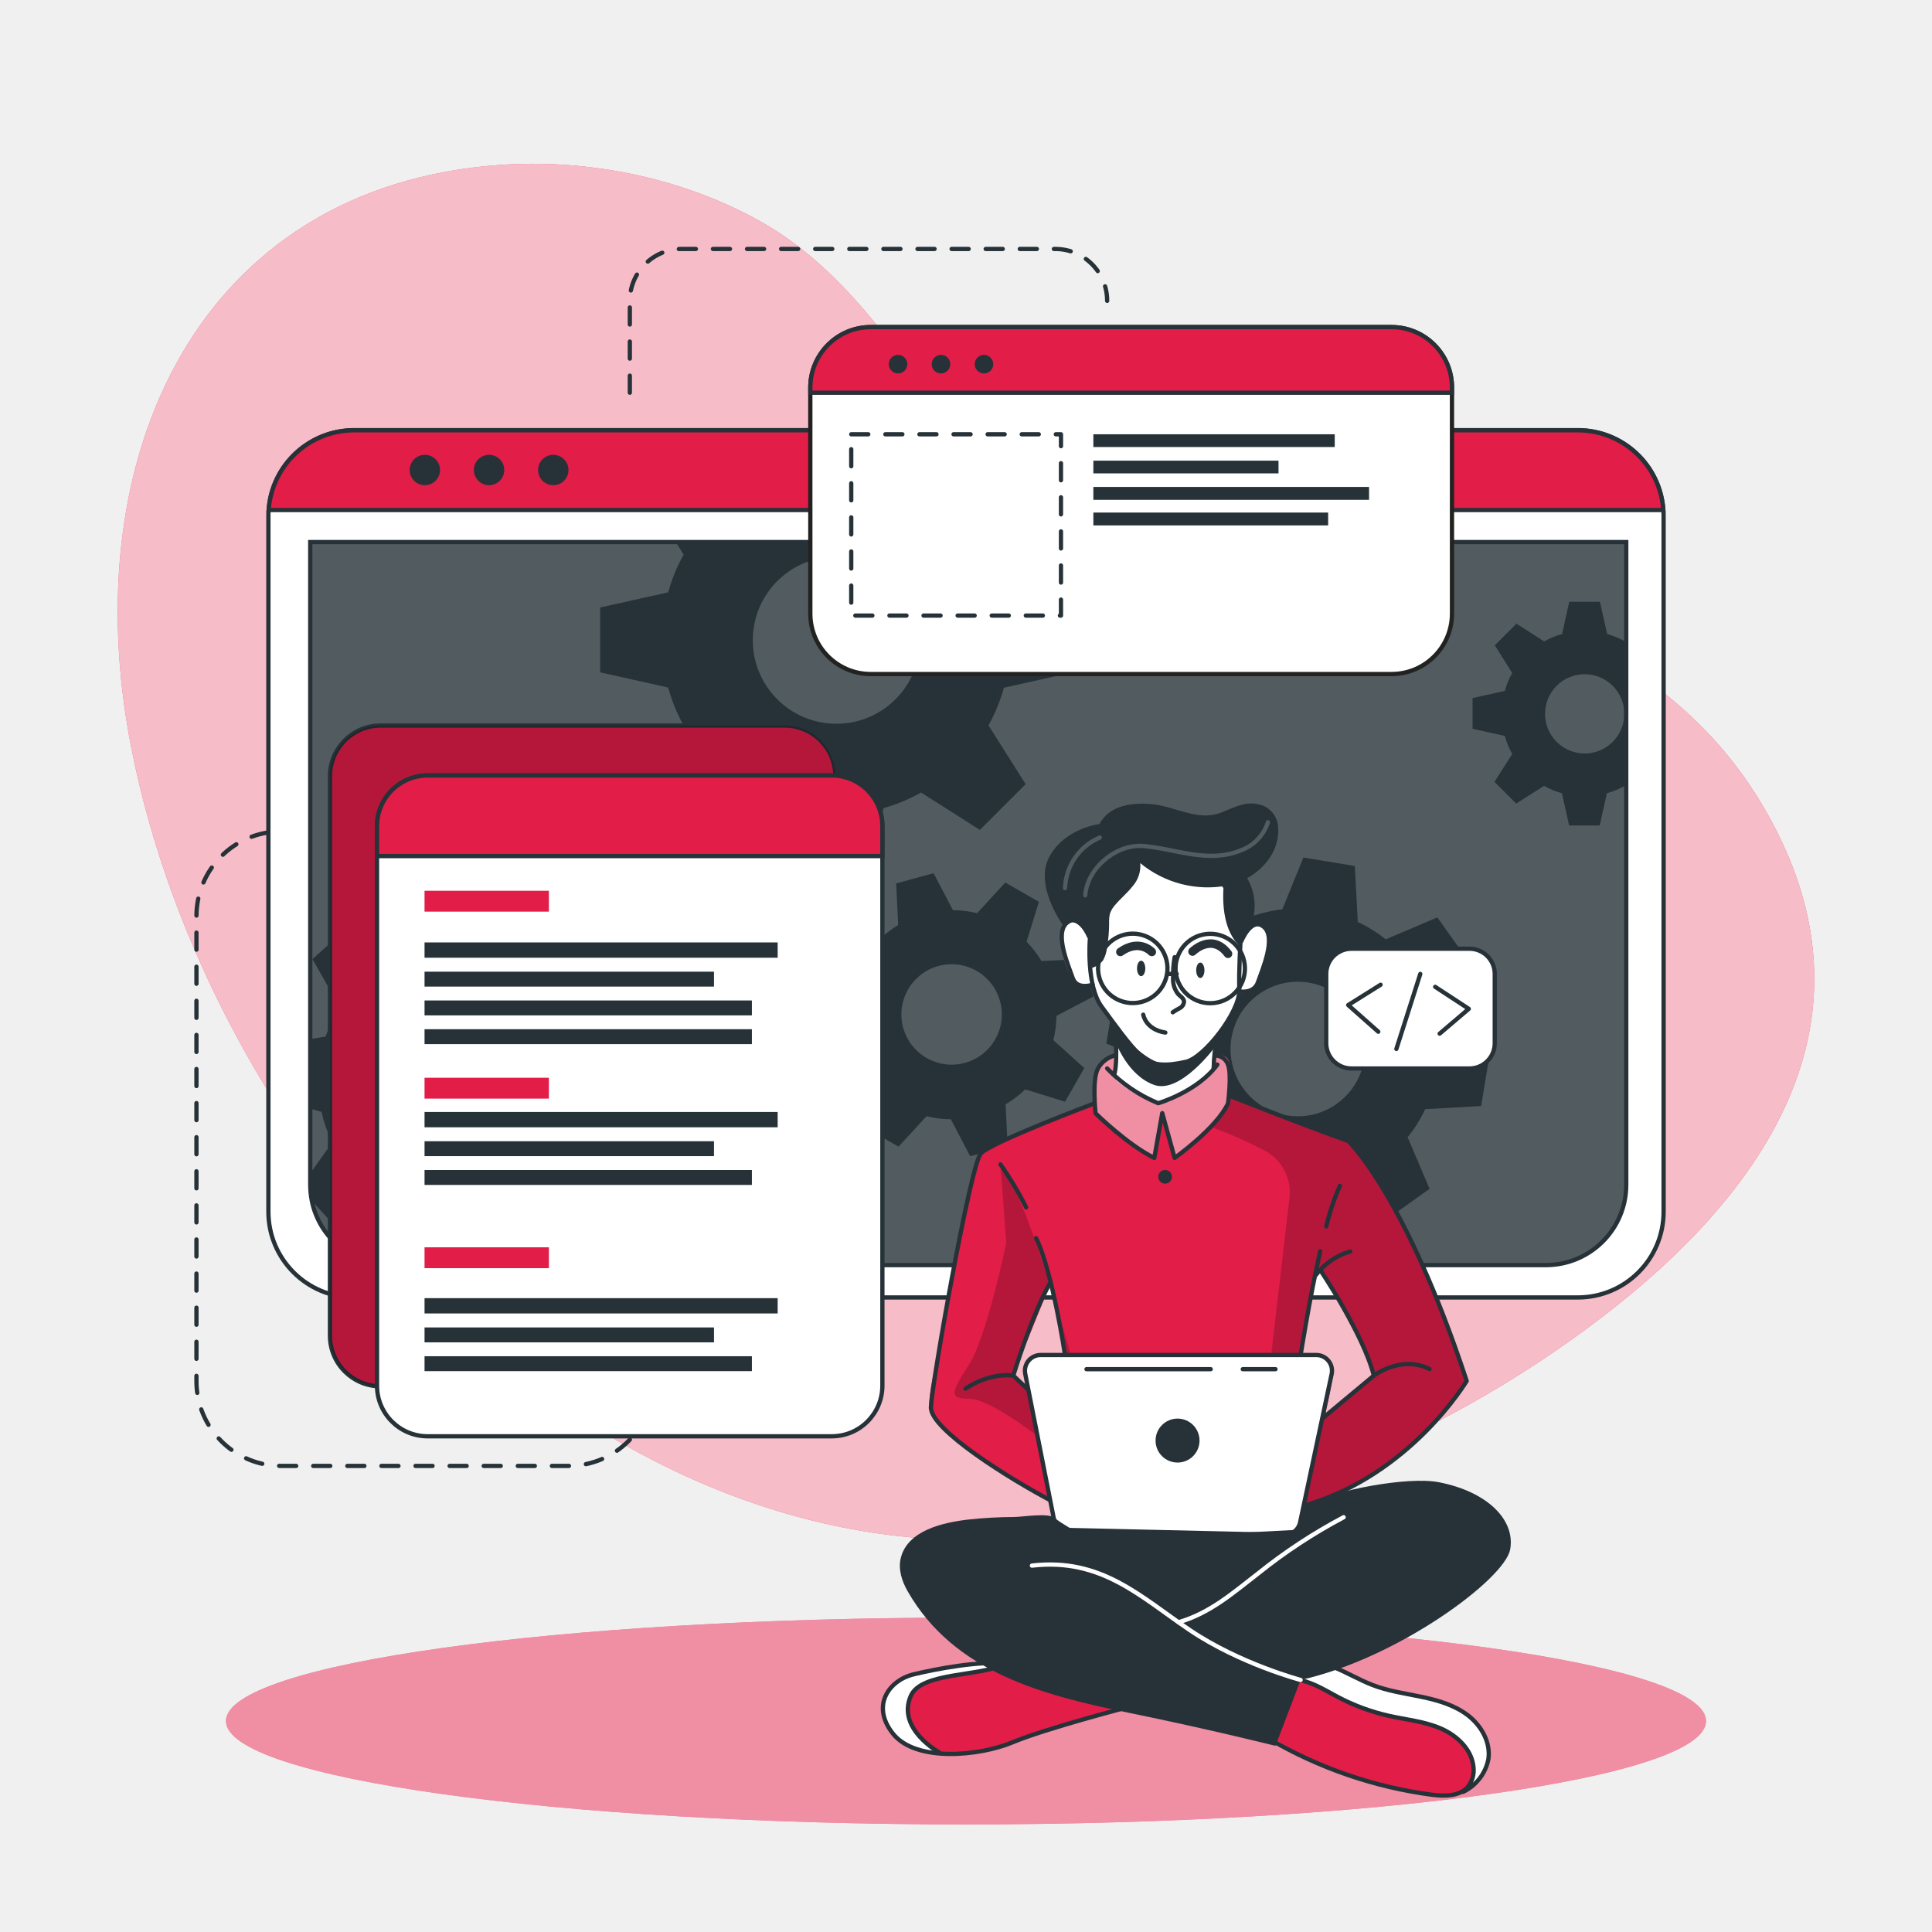
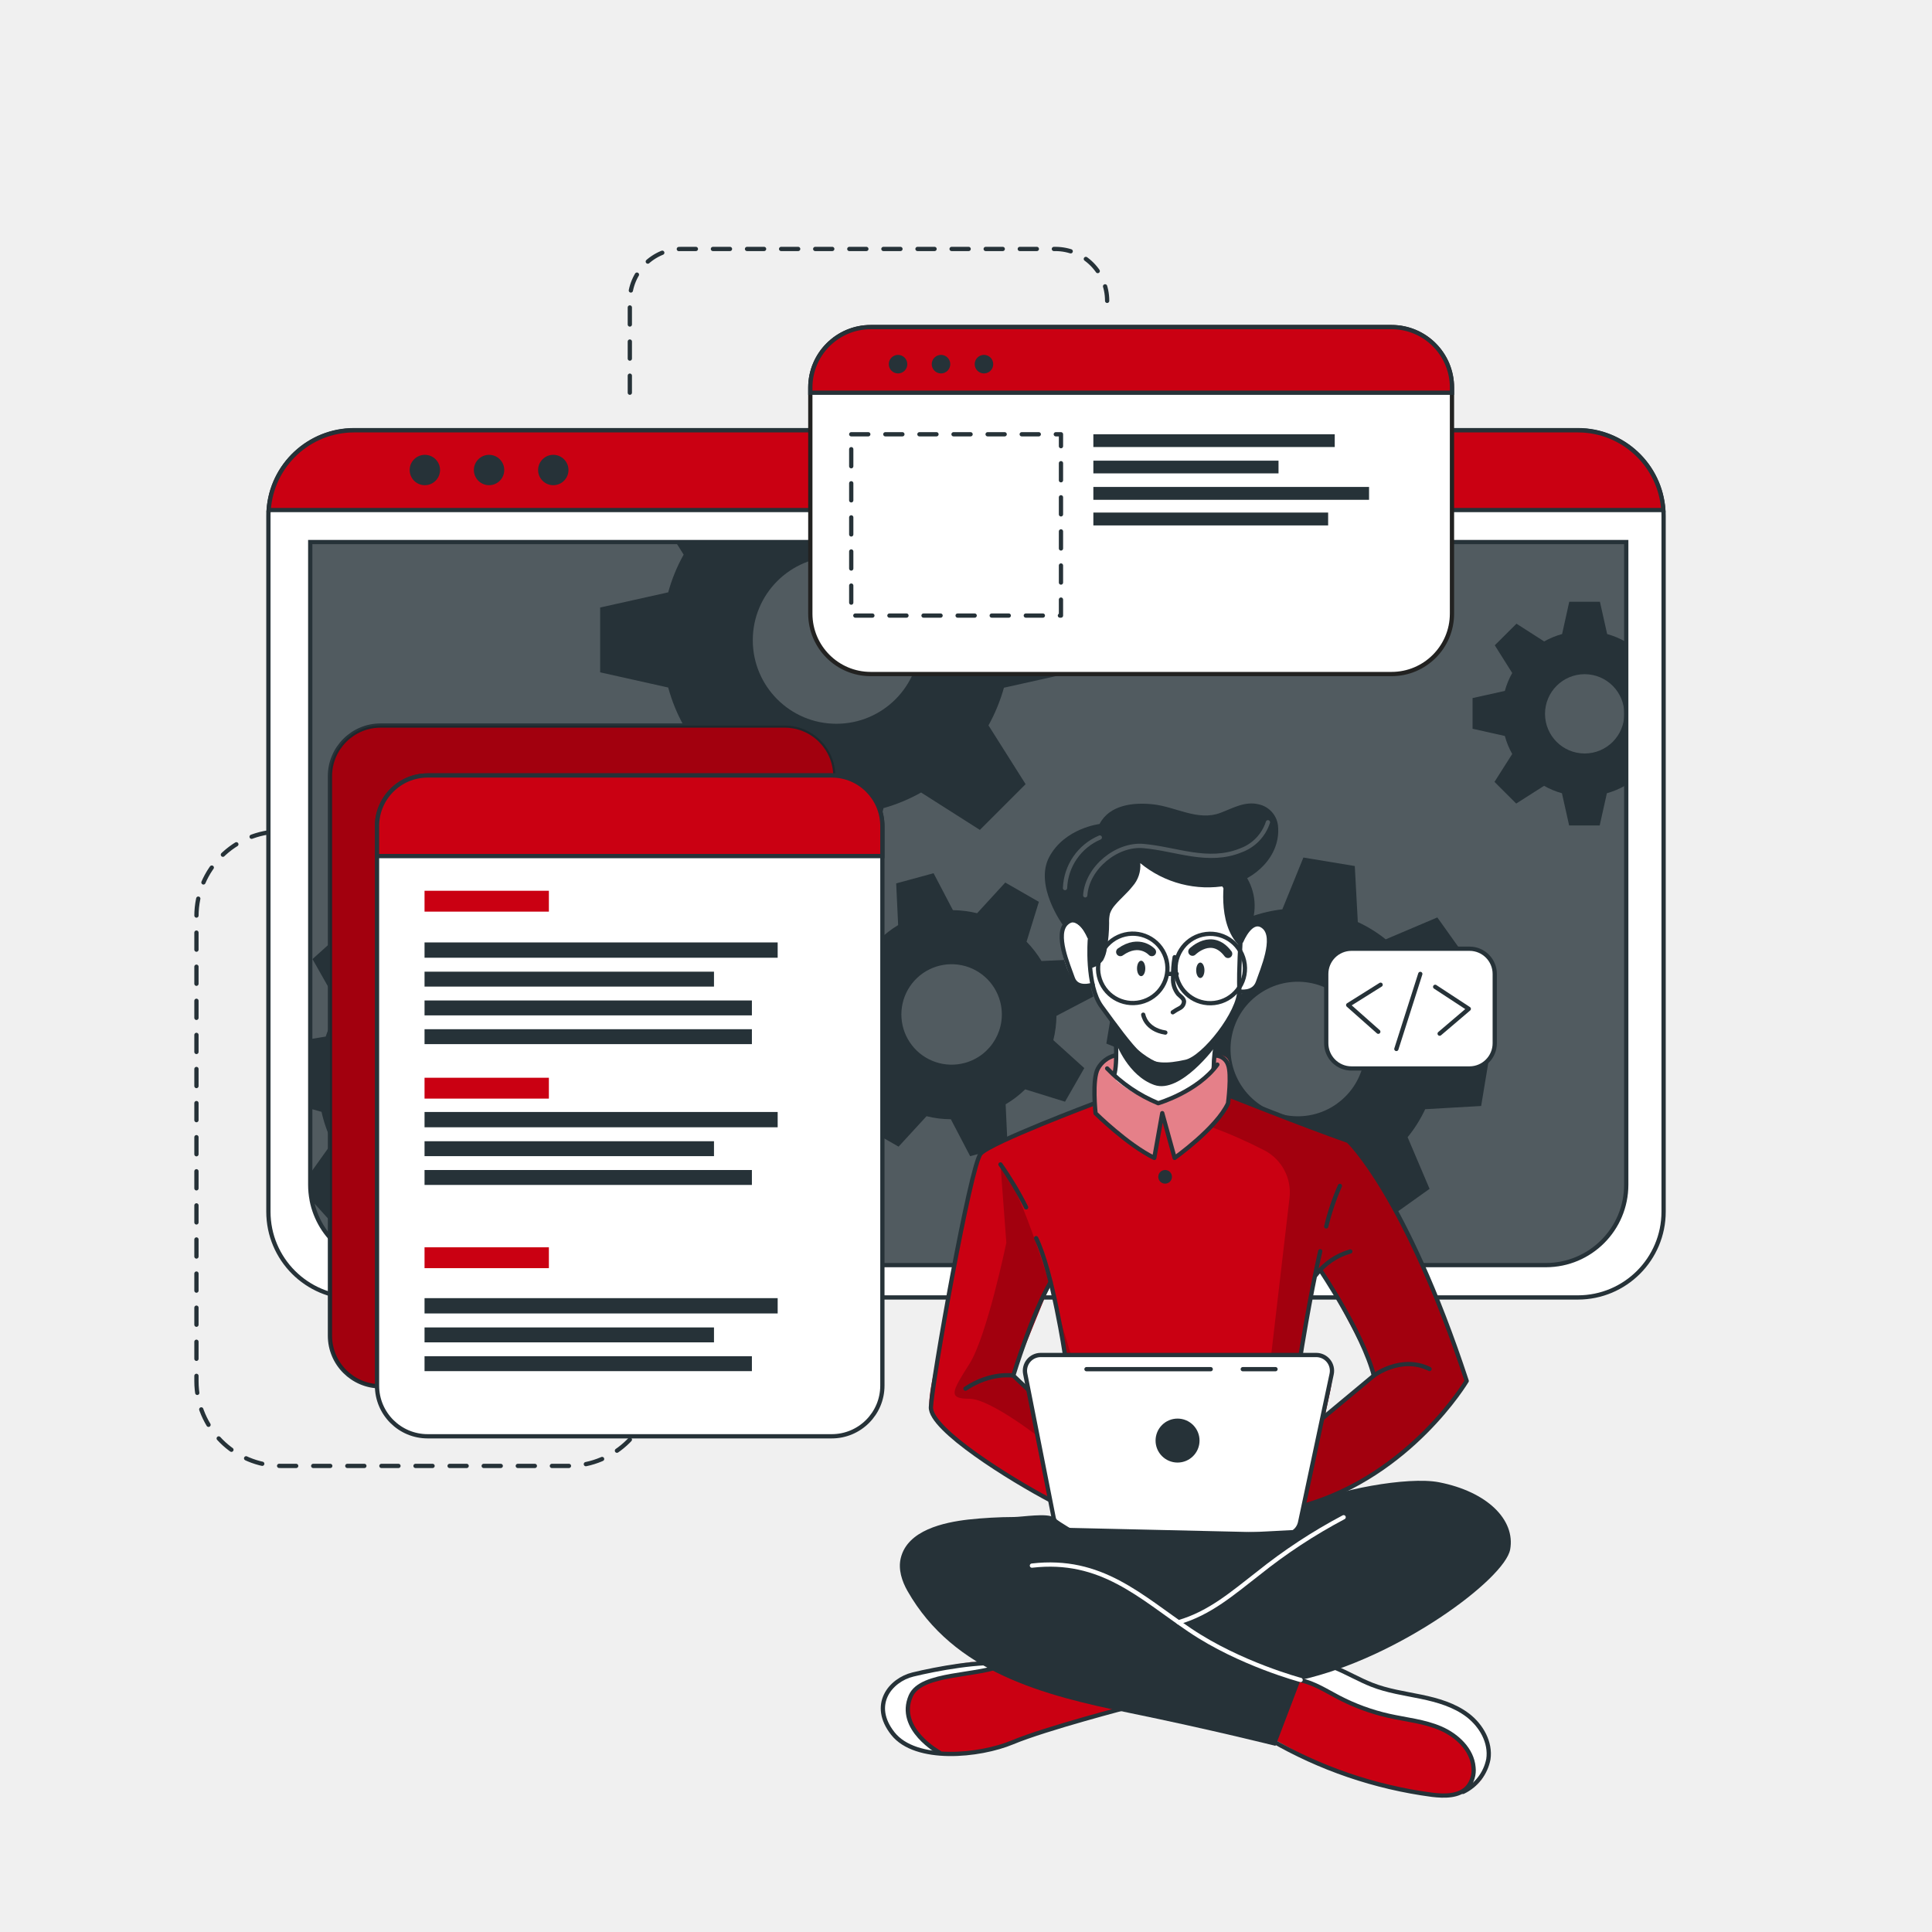
<svg xmlns="http://www.w3.org/2000/svg" viewBox="0 0 500 500">
-   <g id="freepik--background-simple--inject-2">
-     <path d="M456.55,209.11c-48.74-83.48-180.95-53.75-207.95-94.35C234.77,94,219.3,69.87,196.86,57.34c-21.39-12-46.19-16.21-67.81-14.63C51.84,48.36,19.11,117.44,33.94,193.3,53.74,294.49,143.44,397.86,250,398.58,305.74,399,359,379,400.7,350.87l.93-.63C443.33,321.85,493.77,272.84,456.55,209.11Z" style="fill:#E11D48" />
-     <path d="M456.55,209.11c-48.74-83.48-180.95-53.75-207.95-94.35C234.77,94,219.3,69.87,196.86,57.34c-21.39-12-46.19-16.21-67.81-14.63C51.84,48.36,19.11,117.44,33.94,193.3,53.74,294.49,143.44,397.86,250,398.58,305.74,399,359,379,400.7,350.87l.93-.63C443.33,321.85,493.77,272.84,456.55,209.11Z" style="fill:#fff;opacity:0.7" />
-   </g>
  <g id="freepik--Lines--inject-2">
    <path d="M78.19,215.18H72.77a21.93,21.93,0,0,0-21.93,21.93V357.45a21.93,21.93,0,0,0,21.93,21.93h74.36a21.93,21.93,0,0,0,21.93-21.93h0" style="fill:none;stroke:#263238;stroke-linecap:round;stroke-linejoin:round;stroke-width:1.103px;stroke-dasharray:4.412" />
    <path d="M163,101.63V77.86A13.43,13.43,0,0,1,176.4,64.43h96.7a13.43,13.43,0,0,1,13.43,13.43h0" style="fill:none;stroke:#263238;stroke-linecap:round;stroke-linejoin:round;stroke-width:1.103px;stroke-dasharray:4.412" />
-   </g>
-   <g id="freepik--Shadow--inject-2">
-     <ellipse cx="250" cy="445.4" rx="191.52" ry="26.76" style="fill:#E11D48" />
-     <ellipse cx="250" cy="445.4" rx="191.52" ry="26.76" style="fill:#fff;opacity:0.5" />
  </g>
  <g id="freepik--Window--inject-2">
    <path d="M430.54,133.52V313.58a22.2,22.2,0,0,1-22.19,22.2H91.65a22.2,22.2,0,0,1-22.19-22.2V133.52c0-.53,0-1,.07-1.56a22.18,22.18,0,0,1,22.12-20.64h316.7A22.18,22.18,0,0,1,430.47,132C430.52,132.48,430.54,133,430.54,133.52Z" style="fill:#fff;stroke:#263238;stroke-linecap:round;stroke-linejoin:round;stroke-width:1.103px" />
    <path d="M80.26,140.28H420.87a0,0,0,0,1,0,0V306.61a20.8,20.8,0,0,1-20.8,20.8h-299a20.8,20.8,0,0,1-20.8-20.8V140.28a0,0,0,0,1,0,0Z" style="fill:#263238" />
    <path d="M420.88,140.28V306.61a20.69,20.69,0,0,1-20.57,20.8H100.83a20.69,20.69,0,0,1-20.57-20.8V140.28Z" style="fill:#fff;opacity:0.2" />
-     <path d="M430.47,132H69.53a22.18,22.18,0,0,1,22.12-20.64h316.7A22.18,22.18,0,0,1,430.47,132Z" style="fill:#E11D48;stroke:#263238;stroke-miterlimit:10;stroke-width:1.103px" />
+     <path d="M430.47,132H69.53a22.18,22.18,0,0,1,22.12-20.64h316.7A22.18,22.18,0,0,1,430.47,132Z" style="fill:#CA0012;stroke:#263238;stroke-miterlimit:10;stroke-width:1.103px" />
    <path d="M113.88,121.64a3.93,3.93,0,1,1-3.93-3.93A3.93,3.93,0,0,1,113.88,121.64Z" style="fill:#263238" />
    <path d="M130.5,121.64a3.93,3.93,0,1,1-3.93-3.93A3.93,3.93,0,0,1,130.5,121.64Z" style="fill:#263238" />
    <circle cx="143.19" cy="121.64" r="3.93" style="fill:#263238" />
    <path d="M420.87,140.28V306.61a20.8,20.8,0,0,1-20.8,20.8h-299a20.8,20.8,0,0,1-20.4-16.76v-.06a21,21,0,0,1-.38-4V140.28Z" style="fill:none;stroke:#263238;stroke-miterlimit:10;stroke-width:1.103px" />
    <path d="M420.55,166a20.94,20.94,0,0,0-4.62-1.91l-1.87-8.35h-7.94l-1.85,8.35a20.25,20.25,0,0,0-4.64,1.91l-7.17-4.59L386.85,167l4.51,7.17a20.35,20.35,0,0,0-1.91,4.64l-8.35,1.85v7.94l8.35,1.87a20,20,0,0,0,1.91,4.66l-4.59,7.22,5.62,5.61,7.21-4.59a20.39,20.39,0,0,0,4.63,1.92l1.86,8.34H414l1.86-8.34a20.78,20.78,0,0,0,4.62-1.92l.37.24V165.8Zm-10.44,29a10.26,10.26,0,1,1,10.26-10.25A10.25,10.25,0,0,1,410.11,195Z" style="fill:#263238" />
    <path d="M277.45,174.05V157.31l-17.6-3.91a45.51,45.51,0,0,0-4-9.77l2.13-3.35h-83.1l2.05,3.26a43,43,0,0,0-4,9.76l-17.61,3.92V174l17.61,3.93a43.65,43.65,0,0,0,4,9.84l-9.67,15.21,11.85,11.84,15.2-9.68a44.38,44.38,0,0,0,9.77,4.05L208,226.74H224.7l3.94-17.59a44.64,44.64,0,0,0,9.74-4.05l15.21,9.68,11.84-11.84-9.61-15.21a45.87,45.87,0,0,0,4-9.75Zm-61,13.26a21.63,21.63,0,1,1,21.63-21.63A21.62,21.62,0,0,1,216.45,187.31Z" style="fill:#263238" />
    <path d="M166.38,289l.71-13.29-13.77-3.88a37.21,37.21,0,0,0-2.82-7.9l8.32-11.68-8.92-9.89-12.46,7a36.51,36.51,0,0,0-7.59-3.63l-2.38-14.12L114.19,231l-3.84,13.81a35,35,0,0,0-7.9,2.8l-11.67-8.31-9.91,8.91,7.06,12.47a35,35,0,0,0-3.64,7.58l-4,.66v18l2.92.82A34.6,34.6,0,0,0,86,295.65l-5.74,8.05.38,6.89v.06l5.93,6.57,12.48-7.05a34.66,34.66,0,0,0,7.61,3.67L109,327.4h0l.11.57,13.28.7.35-1.27h0l3.49-12.53a35.53,35.53,0,0,0,7.94-2.8l11.65,8.3,9.9-8.9-7-12.48a34.53,34.53,0,0,0,3.59-7.57Zm-35.27-20.75a17.2,17.2,0,1,0-1.28,24.28A17.2,17.2,0,0,0,131.11,268.29Z" style="fill:#263238" />
    <path d="M272.6,269.19a27.25,27.25,0,0,0,.81-6.29l9.55-5-2.64-9.69-10.78.5a27.27,27.27,0,0,0-3.87-5l3.19-10.31-8.7-5-7.28,7.94a28.8,28.8,0,0,0-6.27-.8l-5-9.55-9.68,2.63.51,10.79a27.24,27.24,0,0,0-5,3.87l-10.32-3.19-5,8.69,8,7.27a26,26,0,0,0-.79,6.27l-9.57,5,2.64,9.68,10.8-.51a25.39,25.39,0,0,0,3.85,5l-3.21,10.26,8.71,5,7.24-7.88a26.12,26.12,0,0,0,6.29.79l5,9.56,9.68-2.63-.43-9.22-.07-1.58a26.41,26.41,0,0,0,5.06-3.87l10.31,3.2,4.26-7.44.72-1.26Zm-22.87,5.88a13,13,0,1,1,9.1-15.9A13,13,0,0,1,249.73,275.07Z" style="fill:#263238" />
    <path d="M383.32,286.23l2.2-13.3-13.46-5.41a35.27,35.27,0,0,0-1.93-8.3l9.69-10.79-7.84-11-13.36,5.67a35.38,35.38,0,0,0-7.22-4.48l-.78-14.49-13.3-2.2-5.45,13.4a37.15,37.15,0,0,0-8.27,1.95l-10.82-9.69-10.95,7.84,5.68,13.35a36.24,36.24,0,0,0-4.05,6.29c-.15.31-.31.62-.45.93l-14.48.8-2.21,13.28,2.18.88,11.28,4.55a35.18,35.18,0,0,0,1.93,8.26L292,294.63l7.85,11,13.35-5.7a35.06,35.06,0,0,0,7.21,4.52l.75,14.42,13.29,2.2,5.44-13.3a35.13,35.13,0,0,0,8.28-1.94l10.8,9.69,11-7.85-5.68-13.36a34.78,34.78,0,0,0,4.55-7.25Zm-37.3-.6a17.41,17.41,0,1,1,4-24.29A17.41,17.41,0,0,1,346,285.63Z" style="fill:#263238" />
  </g>
  <g id="freepik--Graphics--inject-2">
-     <rect x="85.39" y="187.77" width="130.8" height="171.01" rx="13.11" style="fill:#E11D48;stroke:#263238;stroke-miterlimit:10;stroke-width:1.103px" />
+     <rect x="85.39" y="187.77" width="130.8" height="171.01" rx="13.11" style="fill:#CA0012;stroke:#263238;stroke-miterlimit:10;stroke-width:1.103px" />
    <rect x="85.39" y="187.77" width="130.8" height="171.01" rx="13.11" style="opacity:0.2" />
    <path d="M228.36,213.8V358.59a13.11,13.11,0,0,1-13.11,13.12H110.67a13.11,13.11,0,0,1-13.1-13.12V213.8a13.11,13.11,0,0,1,13.1-13.11H215.25A13.11,13.11,0,0,1,228.36,213.8Z" style="fill:#fff;stroke:#263238;stroke-linecap:round;stroke-linejoin:round;stroke-width:1.103px" />
-     <path d="M228.36,213.8v7.75H97.57V213.8a13.11,13.11,0,0,1,13.1-13.11H215.25A13.11,13.11,0,0,1,228.36,213.8Z" style="fill:#E11D48;stroke:#263238;stroke-miterlimit:10;stroke-width:1.103px" />
-     <rect x="109.87" y="230.53" width="32.18" height="5.4" style="fill:#E11D48" />
-     <rect x="109.87" y="278.92" width="32.18" height="5.4" style="fill:#E11D48" />
-     <rect x="109.87" y="322.8" width="32.18" height="5.4" style="fill:#E11D48" />
+     <path d="M228.36,213.8v7.75H97.57V213.8a13.11,13.11,0,0,1,13.1-13.11H215.25A13.11,13.11,0,0,1,228.36,213.8Z" style="fill:#CA0012;stroke:#263238;stroke-miterlimit:10;stroke-width:1.103px" />
+     <rect x="109.87" y="230.53" width="32.18" height="5.4" style="fill:#CA0012" />
+     <rect x="109.87" y="278.92" width="32.18" height="5.4" style="fill:#CA0012" />
+     <rect x="109.87" y="322.8" width="32.18" height="5.4" style="fill:#CA0012" />
    <rect x="109.87" y="243.9" width="91.39" height="3.96" style="fill:#263238" />
    <rect x="109.87" y="251.47" width="74.91" height="3.86" style="fill:#263238" />
    <rect x="109.87" y="258.92" width="84.72" height="3.86" style="fill:#263238" />
    <rect x="109.87" y="266.36" width="84.72" height="3.86" style="fill:#263238" />
    <rect x="109.87" y="287.78" width="91.39" height="3.96" style="fill:#263238" />
    <rect x="109.87" y="295.35" width="74.91" height="3.86" style="fill:#263238" />
    <rect x="109.87" y="302.8" width="84.72" height="3.86" style="fill:#263238" />
    <rect x="109.87" y="335.96" width="91.39" height="3.96" style="fill:#263238" />
    <rect x="109.87" y="343.54" width="74.91" height="3.86" style="fill:#263238" />
    <rect x="109.87" y="350.99" width="84.72" height="3.86" style="fill:#263238" />
    <path d="M375.77,100.29v58.52a15.63,15.63,0,0,1-15.64,15.63H225.35a15.63,15.63,0,0,1-15.64-15.63V100.29a15.65,15.65,0,0,1,15.64-15.64H360.13A15.64,15.64,0,0,1,375.77,100.29Z" style="fill:#fff;stroke:#222221;stroke-miterlimit:10;stroke-width:1.103px" />
-     <path d="M375.77,100.29v1.34H209.71v-1.34a15.65,15.65,0,0,1,15.64-15.64H360.13A15.64,15.64,0,0,1,375.77,100.29Z" style="fill:#E11D48;stroke:#263238;stroke-miterlimit:10;stroke-width:1.103px" />
+     <path d="M375.77,100.29v1.34H209.71v-1.34a15.65,15.65,0,0,1,15.64-15.64H360.13A15.64,15.64,0,0,1,375.77,100.29Z" style="fill:#CA0012;stroke:#263238;stroke-miterlimit:10;stroke-width:1.103px" />
    <path d="M234.11,95.94a2.4,2.4,0,1,1,0-3.39A2.41,2.41,0,0,1,234.11,95.94Z" style="fill:#263238" />
    <path d="M245.23,95.94a2.4,2.4,0,1,1,0-3.39A2.41,2.41,0,0,1,245.23,95.94Z" style="fill:#263238" />
    <path d="M256.35,95.94a2.4,2.4,0,1,1,0-3.39A2.41,2.41,0,0,1,256.35,95.94Z" style="fill:#263238" />
    <rect x="220.3" y="112.39" width="54.28" height="46.92" style="fill:none;stroke:#263238;stroke-linecap:round;stroke-linejoin:round;stroke-width:1.103px;stroke-dasharray:4.412" />
    <rect x="282.96" y="112.39" width="62.47" height="3.3" style="fill:#263238" />
    <rect x="282.96" y="119.22" width="47.92" height="3.29" style="fill:#263238" />
    <rect x="282.96" y="126.02" width="71.35" height="3.33" style="fill:#263238" />
    <rect x="282.96" y="132.65" width="60.76" height="3.33" style="fill:#263238" />
    <rect x="343.23" y="245.53" width="43.61" height="30.99" rx="6.53" style="fill:#fff;stroke:#263238;stroke-linecap:round;stroke-linejoin:round;stroke-width:1.103px" />
    <polyline points="357.3 254.85 348.91 260.11 356.7 267.01" style="fill:none;stroke:#263238;stroke-linecap:round;stroke-linejoin:round;stroke-width:1.103px" />
    <polyline points="372.58 267.51 380.12 261.09 371.42 255.39" style="fill:none;stroke:#263238;stroke-linecap:round;stroke-linejoin:round;stroke-width:1.103px" />
    <line x1="361.38" y1="271.47" x2="367.57" y2="252.05" style="fill:none;stroke:#263238;stroke-linecap:round;stroke-linejoin:round;stroke-width:1.103px" />
  </g>
  <g id="freepik--Character--inject-2">
-     <path d="M296.86,440.47s-29,8.31-33.05,9.75c-3.68,1.3-13.66,4.8-21.15,3.71a15.89,15.89,0,0,1-2.14-.46c-7.59-2.26-11-4.37-12-9.14s2.78-8.29,6.42-10.54,23.38-4.6,23.38-4.6l4.77,1.4h0Z" style="fill:#E11D48" />
+     <path d="M296.86,440.47s-29,8.31-33.05,9.75c-3.68,1.3-13.66,4.8-21.15,3.71a15.89,15.89,0,0,1-2.14-.46c-7.59-2.26-11-4.37-12-9.14s2.78-8.29,6.42-10.54,23.38-4.6,23.38-4.6l4.77,1.4h0Z" style="fill:#CA0012" />
    <path d="M242.66,453.93a15.89,15.89,0,0,1-2.14-.46c-7.59-2.26-11-4.37-12-9.14s2.78-8.29,6.42-10.54,23.38-4.6,23.38-4.6l4.77,1.4c-4.32,2-20.4,3.09-23.91,5.11s-5.2,5.82-3.13,11C237.16,449.4,240.12,452.05,242.66,453.93Z" style="fill:#fff" />
    <path d="M292.5,441.65s-21.78,5.64-30.42,9.25-25.11,5.19-31-2.25-.68-13.86,5.19-15.29,17.74-3.68,24.22-2.77" style="fill:none;stroke:#263238;stroke-linecap:round;stroke-linejoin:round;stroke-width:1.103px" />
    <path d="M243.09,453.54s-11.08-6.08-7.4-14.6c2.72-6.28,17.5-4.92,24.82-8.35" style="fill:none;stroke:#263238;stroke-linecap:round;stroke-linejoin:round;stroke-width:1.103px" />
-     <path d="M385.19,455.28c-.3,3-1.35,5.81-4.35,7.58-2,1.18-4.84,1.88-8.91,1.84-10.17-.13-29.29-7.4-29.29-7.4l-17.9-9.9,9.31-14.73,2.55-4,6.58,1.48s5.45,3.09,10.93,5.55,18.79,3,23.48,6.77S385.7,450.34,385.19,455.28Z" style="fill:#E11D48" />
+     <path d="M385.19,455.28c-.3,3-1.35,5.81-4.35,7.58-2,1.18-4.84,1.88-8.91,1.84-10.17-.13-29.29-7.4-29.29-7.4l-17.9-9.9,9.31-14.73,2.55-4,6.58,1.48s5.45,3.09,10.93,5.55,18.79,3,23.48,6.77S385.7,450.34,385.19,455.28Z" style="fill:#CA0012" />
    <path d="M385.19,455.28c-.3,3-1.35,5.81-4.35,7.58a13.39,13.39,0,0,0-.5-8.94c-2-4.49-8.51-8.45-17.07-9.11s-15.11-4.66-18.54-6.45c-2.68-1.39-8.33-4.43-10.68-5.69l2.55-4,6.58,1.48s5.45,3.09,10.93,5.55,18.79,3,23.48,6.77S385.7,450.34,385.19,455.28Z" style="fill:#fff" />
    <path d="M328.71,450.18a112.86,112.86,0,0,0,41.9,14.31c3.26.39,7.05.45,9.23-2a6.82,6.82,0,0,0,1.5-5.11c-.39-4.6-4.26-8.24-8.5-10.07s-8.91-2.25-13.42-3.26a53.38,53.38,0,0,1-12.9-4.72c-3.24-1.69-6.37-3.74-9.94-4.5s-7.82.16-9.73,3.28" style="fill:none;stroke:#263238;stroke-linecap:round;stroke-linejoin:round;stroke-width:1.103px" />
    <path d="M378.64,463.74a11.92,11.92,0,0,0,6.55-8.46c.65-4.33-1.82-8.69-5.29-11.35s-7.82-3.92-12.11-4.81S359.11,437.63,355,436c-6.27-2.46-12.46-7.3-19-5.57" style="fill:none;stroke:#263238;stroke-linecap:round;stroke-linejoin:round;stroke-width:1.103px" />
-     <path d="M348.91,295.26l-30.29-11.52-.38-.15s.11-.8.2-2c.19-2.42.29-6.36-.85-7.69-1.69-2-6.47-.32-11.14-2.46s-13.3,1.69-13.3,1.69-6.24-1.15-9,3.35c-1.4,3.63-.92,9-.92,9l-.57.2c-3.61,1.35-23.25,8.74-27.4,11.71-4.59,3.25-9.67,36.62-11.3,46.42s-4.53,18.63-3.06,22,22.57,19.62,34.71,23.81,55.19,3,55.19,3,.7-.19,1.95-.59c7.28-2.34,33.11-12,46.82-34.68C379.59,357.39,366.31,313.86,348.91,295.26Zm-81.84,56.13c-2.23,1.58-1,7.7-1,7.7l-3.79-3.34,9.52-23.41,4.06,18S269.3,349.82,267.07,351.39Zm76.16,14.87c-1.05.54,3-10.71,1.08-13.26s-7.71-2.31-7.71-2.31l.49-3.07,3.43-17.6,1.14-1.35s11.78,20.19,13.89,27.31C355.55,356,342.71,366.26,343.23,366.26Z" style="fill:#E11D48" />
+     <path d="M348.91,295.26l-30.29-11.52-.38-.15s.11-.8.2-2c.19-2.42.29-6.36-.85-7.69-1.69-2-6.47-.32-11.14-2.46s-13.3,1.69-13.3,1.69-6.24-1.15-9,3.35c-1.4,3.63-.92,9-.92,9l-.57.2c-3.61,1.35-23.25,8.74-27.4,11.71-4.59,3.25-9.67,36.62-11.3,46.42s-4.53,18.63-3.06,22,22.57,19.62,34.71,23.81,55.19,3,55.19,3,.7-.19,1.95-.59c7.28-2.34,33.11-12,46.82-34.68C379.59,357.39,366.31,313.86,348.91,295.26Zm-81.84,56.13c-2.23,1.58-1,7.7-1,7.7l-3.79-3.34,9.52-23.41,4.06,18S269.3,349.82,267.07,351.39Zm76.16,14.87c-1.05.54,3-10.71,1.08-13.26s-7.71-2.31-7.71-2.31l.49-3.07,3.43-17.6,1.14-1.35s11.78,20.19,13.89,27.31C355.55,356,342.71,366.26,343.23,366.26Z" style="fill:#CA0012" />
    <path d="M291.72,222.25l-15.64,16.6s-2.15,1.91-1.3,6.72,2.85,9,4.36,9.28a21.37,21.37,0,0,0,3.62.32s3.35,7.26,5.73,10.11c0,0,.82,11.21.38,14.32,0,0,5.62,4.91,10.91,5.53s13.46-7.48,13.46-7.48l2-9.92s4.8-7.28,5.12-9.22,2.52-1.44,3.6-2.4,3.57-5.23,4-9.27.44-8.68-4.25-7.32c-4.07-1.09-1.52-9.69-1.52-9.69l-7.15-6.3Z" style="fill:#fff" />
    <path d="M318.62,283.74a17.67,17.67,0,0,1-.81,1.81c-2.58,4.86-13.82,14.13-13.82,14.13l-3.4-10.45-1.86,10.45c-3.75-1.64-15.19-11.55-15.19-11.55s-.39-.93-.86-2.38l.57-.2s-.48-5.41.92-9c2.74-4.5,9-3.35,9-3.35s8.63-3.83,13.3-1.69,9.45.48,11.14,2.46.65,9.66.65,9.66Z" style="fill:#fff;opacity:0.5" />
    <path d="M348.91,295.26l-30.29-11.52-.38-.15s.11-.8.2-2l-.63,3.93-4.48,6.08a124,124,0,0,1,14,6.16A12.28,12.28,0,0,1,333.73,310l-5.58,47.75-2.29,27.11,6.91,7.17c7.28-2.34,33.11-12,46.82-34.68C379.59,357.39,366.31,313.86,348.91,295.26Zm-5.68,71c-1.05.54,3-10.71,1.08-13.26s-7.71-2.31-7.71-2.31l.49-3.07,3.43-17.6,1.14-1.35s11.78,20.19,13.89,27.31C355.55,356,342.71,366.26,343.23,366.26Z" style="opacity:0.2" />
    <path d="M277.87,353l-4.71-15.74s-8.45-28.81-14.24-35.91l1.52,20.26s-5,24.2-9.57,31.39-5.59,9,0,9,19.2,10.84,19.2,10.84l-1.05-9ZM266,359.09l-3.79-3.34,9.52-23.41,4.06,18s-6.52-.49-8.75,1.08S266,359.09,266,359.09Z" style="opacity:0.2" />
    <path d="M288.49,265.28s.86,8.49,0,12.37" style="fill:none;stroke:#263238;stroke-linecap:round;stroke-linejoin:round;stroke-width:1.103px" />
    <path d="M314.11,276.51a36.53,36.53,0,0,1,.94-8.11" style="fill:none;stroke:#263238;stroke-linecap:round;stroke-linejoin:round;stroke-width:1.103px" />
    <path d="M316.38,228.58s5.14,6.45,4.87,11.33-.65,10.66-.52,16.32-9.09,17.52-13.83,18.57-8.82,1.32-11.85-1.71-6.06-7.24-10-12.64-3-17.25-3-17.25" style="fill:none;stroke:#263238;stroke-linecap:round;stroke-linejoin:round;stroke-width:1.103px" />
    <path d="M304,247.71a26.82,26.82,0,0,0-.4,5.37,6.05,6.05,0,0,0,1.32,4.2c.57.58,1.39,1.05,1.5,1.85a2,2,0,0,1-1.06,1.75,15.55,15.55,0,0,0-1.85,1.1" style="fill:none;stroke:#263238;stroke-linecap:round;stroke-linejoin:round;stroke-width:1.103px" />
    <path d="M295.87,262.6s.59,3.83,5.72,4.63" style="fill:none;stroke:#263238;stroke-linecap:round;stroke-linejoin:round;stroke-width:1.103px" />
    <path d="M296.4,250.63c0,1.11-.48,2-1.07,2s-1.07-.89-1.07-2,.48-2,1.07-2S296.4,249.53,296.4,250.63Z" style="fill:#263238" />
    <path d="M311.71,251.11c0,1.11-.48,2-1.07,2s-1.07-.9-1.07-2,.48-2,1.07-2S311.71,250,311.71,251.11Z" style="fill:#263238" />
    <path d="M308.62,246.26s5-5,9.19.58" style="fill:none;stroke:#263238;stroke-linecap:round;stroke-linejoin:round;stroke-width:2.206px" />
    <path d="M298.09,246.36s-3.16-3.54-8.14,0" style="fill:none;stroke:#263238;stroke-linecap:round;stroke-linejoin:round;stroke-width:2.206px" />
    <path d="M288.87,270s3.05,8.4,9.86,10.79,15.85-10,15.85-10l-.47-1.61s-5.93,7.7-12.52,6.39-13.1-10.25-13.1-10.25Z" style="fill:#263238" />
    <path d="M282.76,254.85s-4.06,1.43-5.14-1.73-4.78-11.49-1.54-14.27,5.84,3.67,5.84,3.67" style="fill:none;stroke:#263238;stroke-linecap:round;stroke-linejoin:round;stroke-width:1.103px" />
    <path d="M320.72,256.57s3.77.76,4.85-2.4,4.78-11.49,1.54-14.27-5.84,3.67-5.84,3.67" style="fill:none;stroke:#263238;stroke-linecap:round;stroke-linejoin:round;stroke-width:1.103px" />
    <path d="M281.92,250.63a5.62,5.62,0,0,0,3.56-2.1,8.74,8.74,0,0,0,1-3.19,37.59,37.59,0,0,0,.56-6.44,8.81,8.81,0,0,1,.23-2.51,6.6,6.6,0,0,1,1.36-2.23c1.41-1.66,3.12-3.06,4.47-4.78a8,8,0,0,0,2-6,27.45,27.45,0,0,0,22.47,5.81c7.15-1.4,14-7.67,13.17-15.55a6.37,6.37,0,0,0-5-5.48c-3.53-.88-6.7,1-9.9,2.21-5.83,2.2-11.54-1.58-17.43-2.21-5-.55-11.23.08-13.85,5.09,0,0-9,1.06-13,8.5s3.57,17.73,3.57,17.73,3-3.68,6.93,3.76Z" style="fill:#263238" />
    <path d="M317,226.68s-2.34,12.2,3.77,18.11c0,0,1.34-3.67,2.69-4.57a14.13,14.13,0,0,0-1.07-13.54C317.87,219.58,317,226.68,317,226.68Z" style="fill:#263238" />
    <path d="M328.14,212.8a11.49,11.49,0,0,1-7,7.27c-8.48,3.46-16.71-.37-25.21-1.12-6.93-.62-14.58,5.64-15.07,12.76" style="fill:none;stroke:#fff;stroke-linecap:round;stroke-linejoin:round;stroke-width:1.103px;opacity:0.2" />
    <path d="M275.63,229.83a14.81,14.81,0,0,1,9-13.08" style="fill:none;stroke:#fff;stroke-linecap:round;stroke-linejoin:round;stroke-width:1.103px;opacity:0.2" />
    <path d="M286.53,276.51a38.71,38.71,0,0,0,13.21,9s10.15-2.95,15.31-10" style="fill:none;stroke:#263238;stroke-linecap:round;stroke-linejoin:round;stroke-width:1.103px" />
    <circle cx="293.15" cy="250.63" r="8.98" transform="translate(-77.79 145.02) rotate(-24.64)" style="fill:none;stroke:#263238;stroke-linecap:round;stroke-linejoin:round;stroke-width:1.103px" />
    <circle cx="313.22" cy="250.63" r="8.98" transform="translate(-28.22 40.06) rotate(-7)" style="fill:none;stroke:#263238;stroke-linecap:round;stroke-linejoin:round;stroke-width:1.103px" />
    <path d="M288.49,273.16a7,7,0,0,0-4.33,3.35c-1.59,2.8-.63,11.61-.63,11.61s8.21,8.12,15.2,11.55l2.06-11.59,3.2,11.59s10.82-7.65,13.82-14.12c0,0,1-7.55,0-10a3.47,3.47,0,0,0-3.23-2.37" style="fill:none;stroke:#263238;stroke-linecap:round;stroke-linejoin:round;stroke-width:1.103px" />
    <path d="M275.63,350.7s-3.21-21.5-7.48-30.27" style="fill:none;stroke:#263238;stroke-linecap:round;stroke-linejoin:round;stroke-width:1.103px" />
    <path d="M258.92,301.35a87,87,0,0,1,6.64,11.11" style="fill:none;stroke:#263238;stroke-linecap:round;stroke-linejoin:round;stroke-width:1.103px" />
    <path d="M343.23,317.4a62.1,62.1,0,0,1,3.53-10.49" style="fill:none;stroke:#263238;stroke-linecap:round;stroke-linejoin:round;stroke-width:1.103px" />
    <path d="M336.6,350.7s2.31-14.74,5.07-26.88" style="fill:none;stroke:#263238;stroke-linecap:round;stroke-linejoin:round;stroke-width:1.103px" />
    <path d="M340.52,330a17,17,0,0,1,8.94-6.12" style="fill:none;stroke:#263238;stroke-linecap:round;stroke-linejoin:round;stroke-width:1.103px" />
    <path d="M318.25,283.59s18.63,7.45,30.66,11.68c0,0,14.8,13.91,30.67,62.12,0,0-14.54,24.46-42.2,32.3" style="fill:none;stroke:#263238;stroke-linecap:round;stroke-linejoin:round;stroke-width:1.103px" />
    <path d="M342.18,367.13,355.55,356s7.07-5.37,14.42-1.7" style="fill:none;stroke:#263238;stroke-linecap:round;stroke-linejoin:round;stroke-width:1.103px" />
    <path d="M341.67,328.67S352.72,345,355.55,356" style="fill:none;stroke:#263238;stroke-linecap:round;stroke-linejoin:round;stroke-width:1.103px" />
    <path d="M266.15,359.71,262.24,356s-5.8-1-12.38,3.39" style="fill:none;stroke:#263238;stroke-linecap:round;stroke-linejoin:round;stroke-width:1.103px" />
    <path d="M262.24,356s4.86-16,9.65-24.19" style="fill:none;stroke:#263238;stroke-linecap:round;stroke-linejoin:round;stroke-width:1.103px" />
    <path d="M283.25,285.55s-26.81,10.06-29.44,13-12.62,59.19-12.89,65.63c-.23,5.76,20.65,18.69,31,24.14" style="fill:none;stroke:#263238;stroke-linecap:round;stroke-linejoin:round;stroke-width:1.103px" />
    <path d="M303.3,304.56a1.77,1.77,0,1,1-1.77-1.77A1.76,1.76,0,0,1,303.3,304.56Z" style="fill:#263238" />
    <path d="M334.32,398.78h-61a1.43,1.43,0,0,1-1.43-1.43h0a1.43,1.43,0,0,1,1.43-1.43h61a1.43,1.43,0,0,1,1.43,1.43h0A1.43,1.43,0,0,1,334.32,398.78Z" style="fill:#263238" />
    <path d="M336.46,394l8.17-38.4a4.08,4.08,0,0,0-4-4.93h-71.3a4.08,4.08,0,0,0-4,4.88l7.33,37.12a4.08,4.08,0,0,0,3.91,3.29l55.79,1.28A4.1,4.1,0,0,0,336.46,394Z" style="fill:#fff;stroke:#263238;stroke-linecap:round;stroke-linejoin:round;stroke-width:1.103px" />
    <path d="M310.44,372.83a5.69,5.69,0,1,1-5.69-5.7A5.69,5.69,0,0,1,310.44,372.83Z" style="fill:#263238" />
    <line x1="321.63" y1="354.34" x2="330.1" y2="354.34" style="fill:none;stroke:#263238;stroke-linecap:round;stroke-linejoin:round;stroke-width:1.103px" />
    <line x1="281.18" y1="354.34" x2="313.33" y2="354.34" style="fill:none;stroke:#263238;stroke-linecap:round;stroke-linejoin:round;stroke-width:1.103px" />
    <path d="M336.6,434.77l-6.5,17.06s-16.58-4.18-37.81-8.53c-22.21-4.55-45.4-10.44-57.43-31.55-1.46-2.57-2.44-5.61-1.75-8.49,1.73-7.29,11.22-9.27,17.47-10a113.92,113.92,0,0,1,11.83-.66c2,0,8.65-1.09,10.26.1a47.14,47.14,0,0,0,7.71,4.57c3.55,1.51,55.37-1.35,55.37-1.35a18.59,18.59,0,0,0,1.63-6.23c8.15-4.14,27-7.64,35-6.09,12.53,2.43,19.84,9.74,18.45,17.4S361.76,429.2,336.6,434.77Z" style="fill:#263238" />
    <path d="M336.6,434.77s-15.77-4.18-28.65-12.88-22.94-18.8-40.89-16.71" style="fill:none;stroke:#fff;stroke-linecap:round;stroke-linejoin:round;stroke-width:1.103px" />
    <path d="M305,419.84c8.14-2.34,14.11-7.61,20.64-12.66a139.62,139.62,0,0,1,22.09-14.52" style="fill:none;stroke:#fff;stroke-linecap:round;stroke-linejoin:round;stroke-width:1.103px" />
    <line x1="302.13" y1="252.05" x2="304.52" y2="252.05" style="fill:none;stroke:#263238;stroke-linecap:round;stroke-linejoin:round;stroke-width:1.103px" />
  </g>
</svg>
